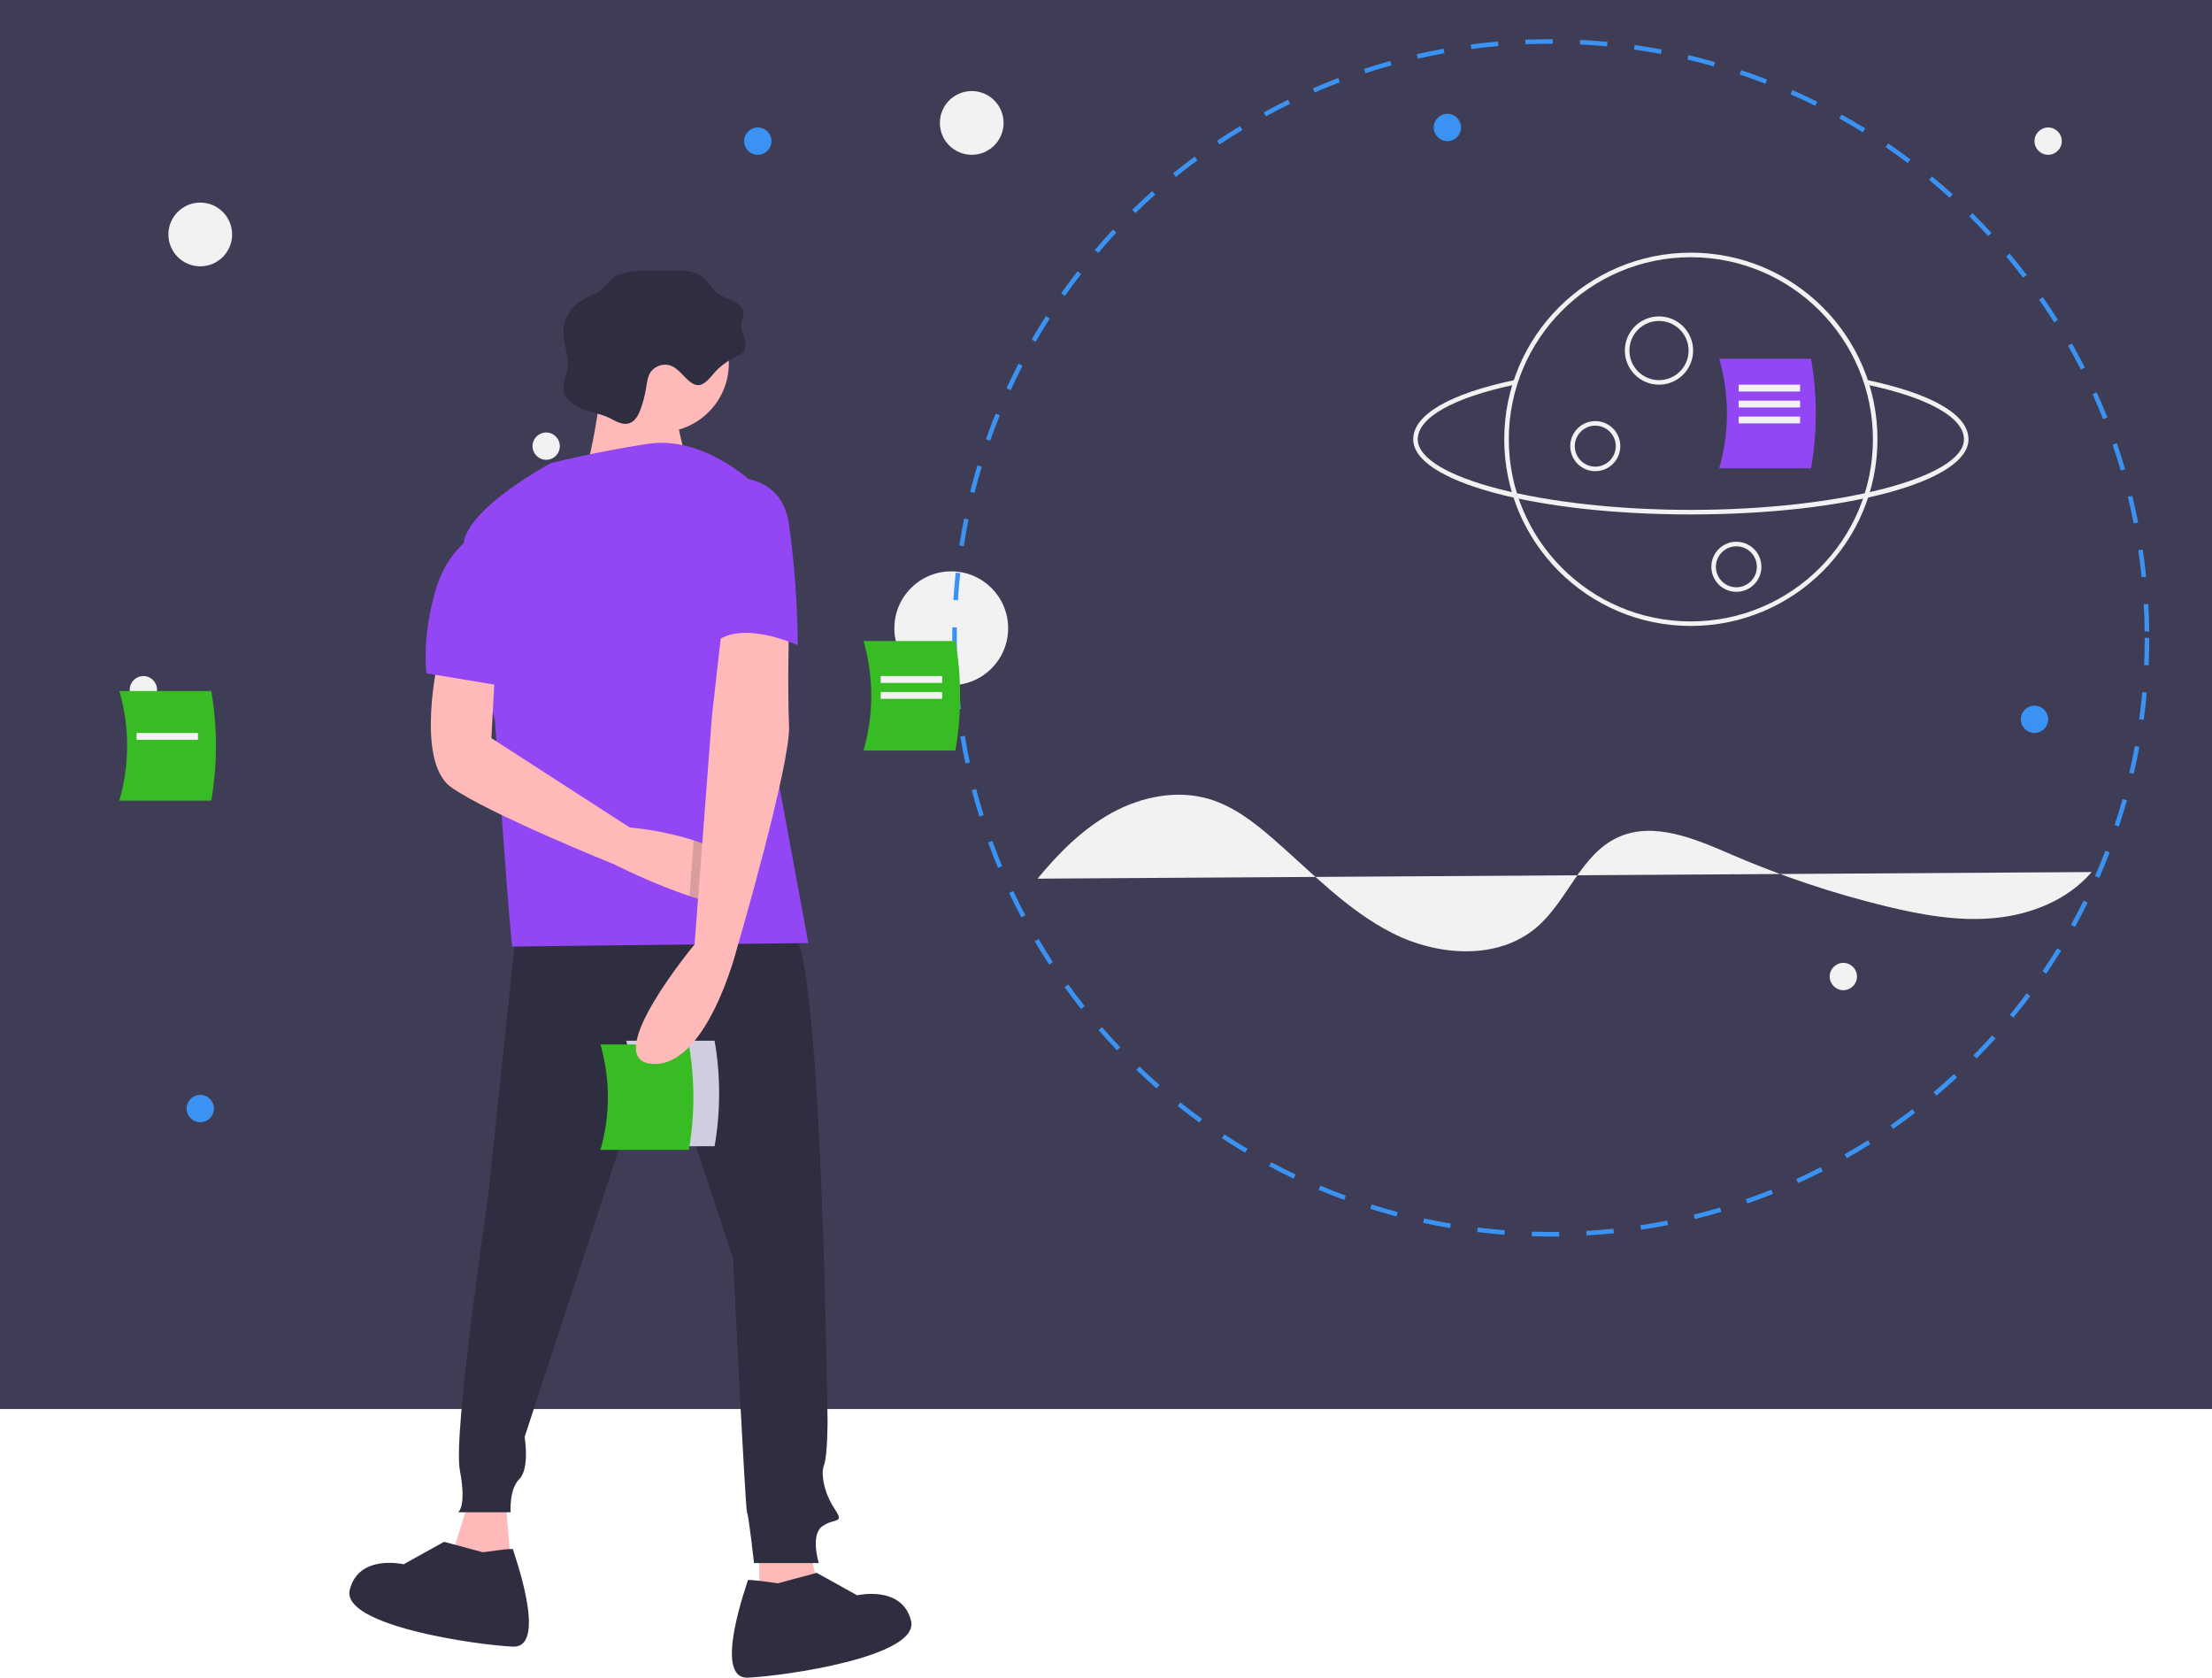
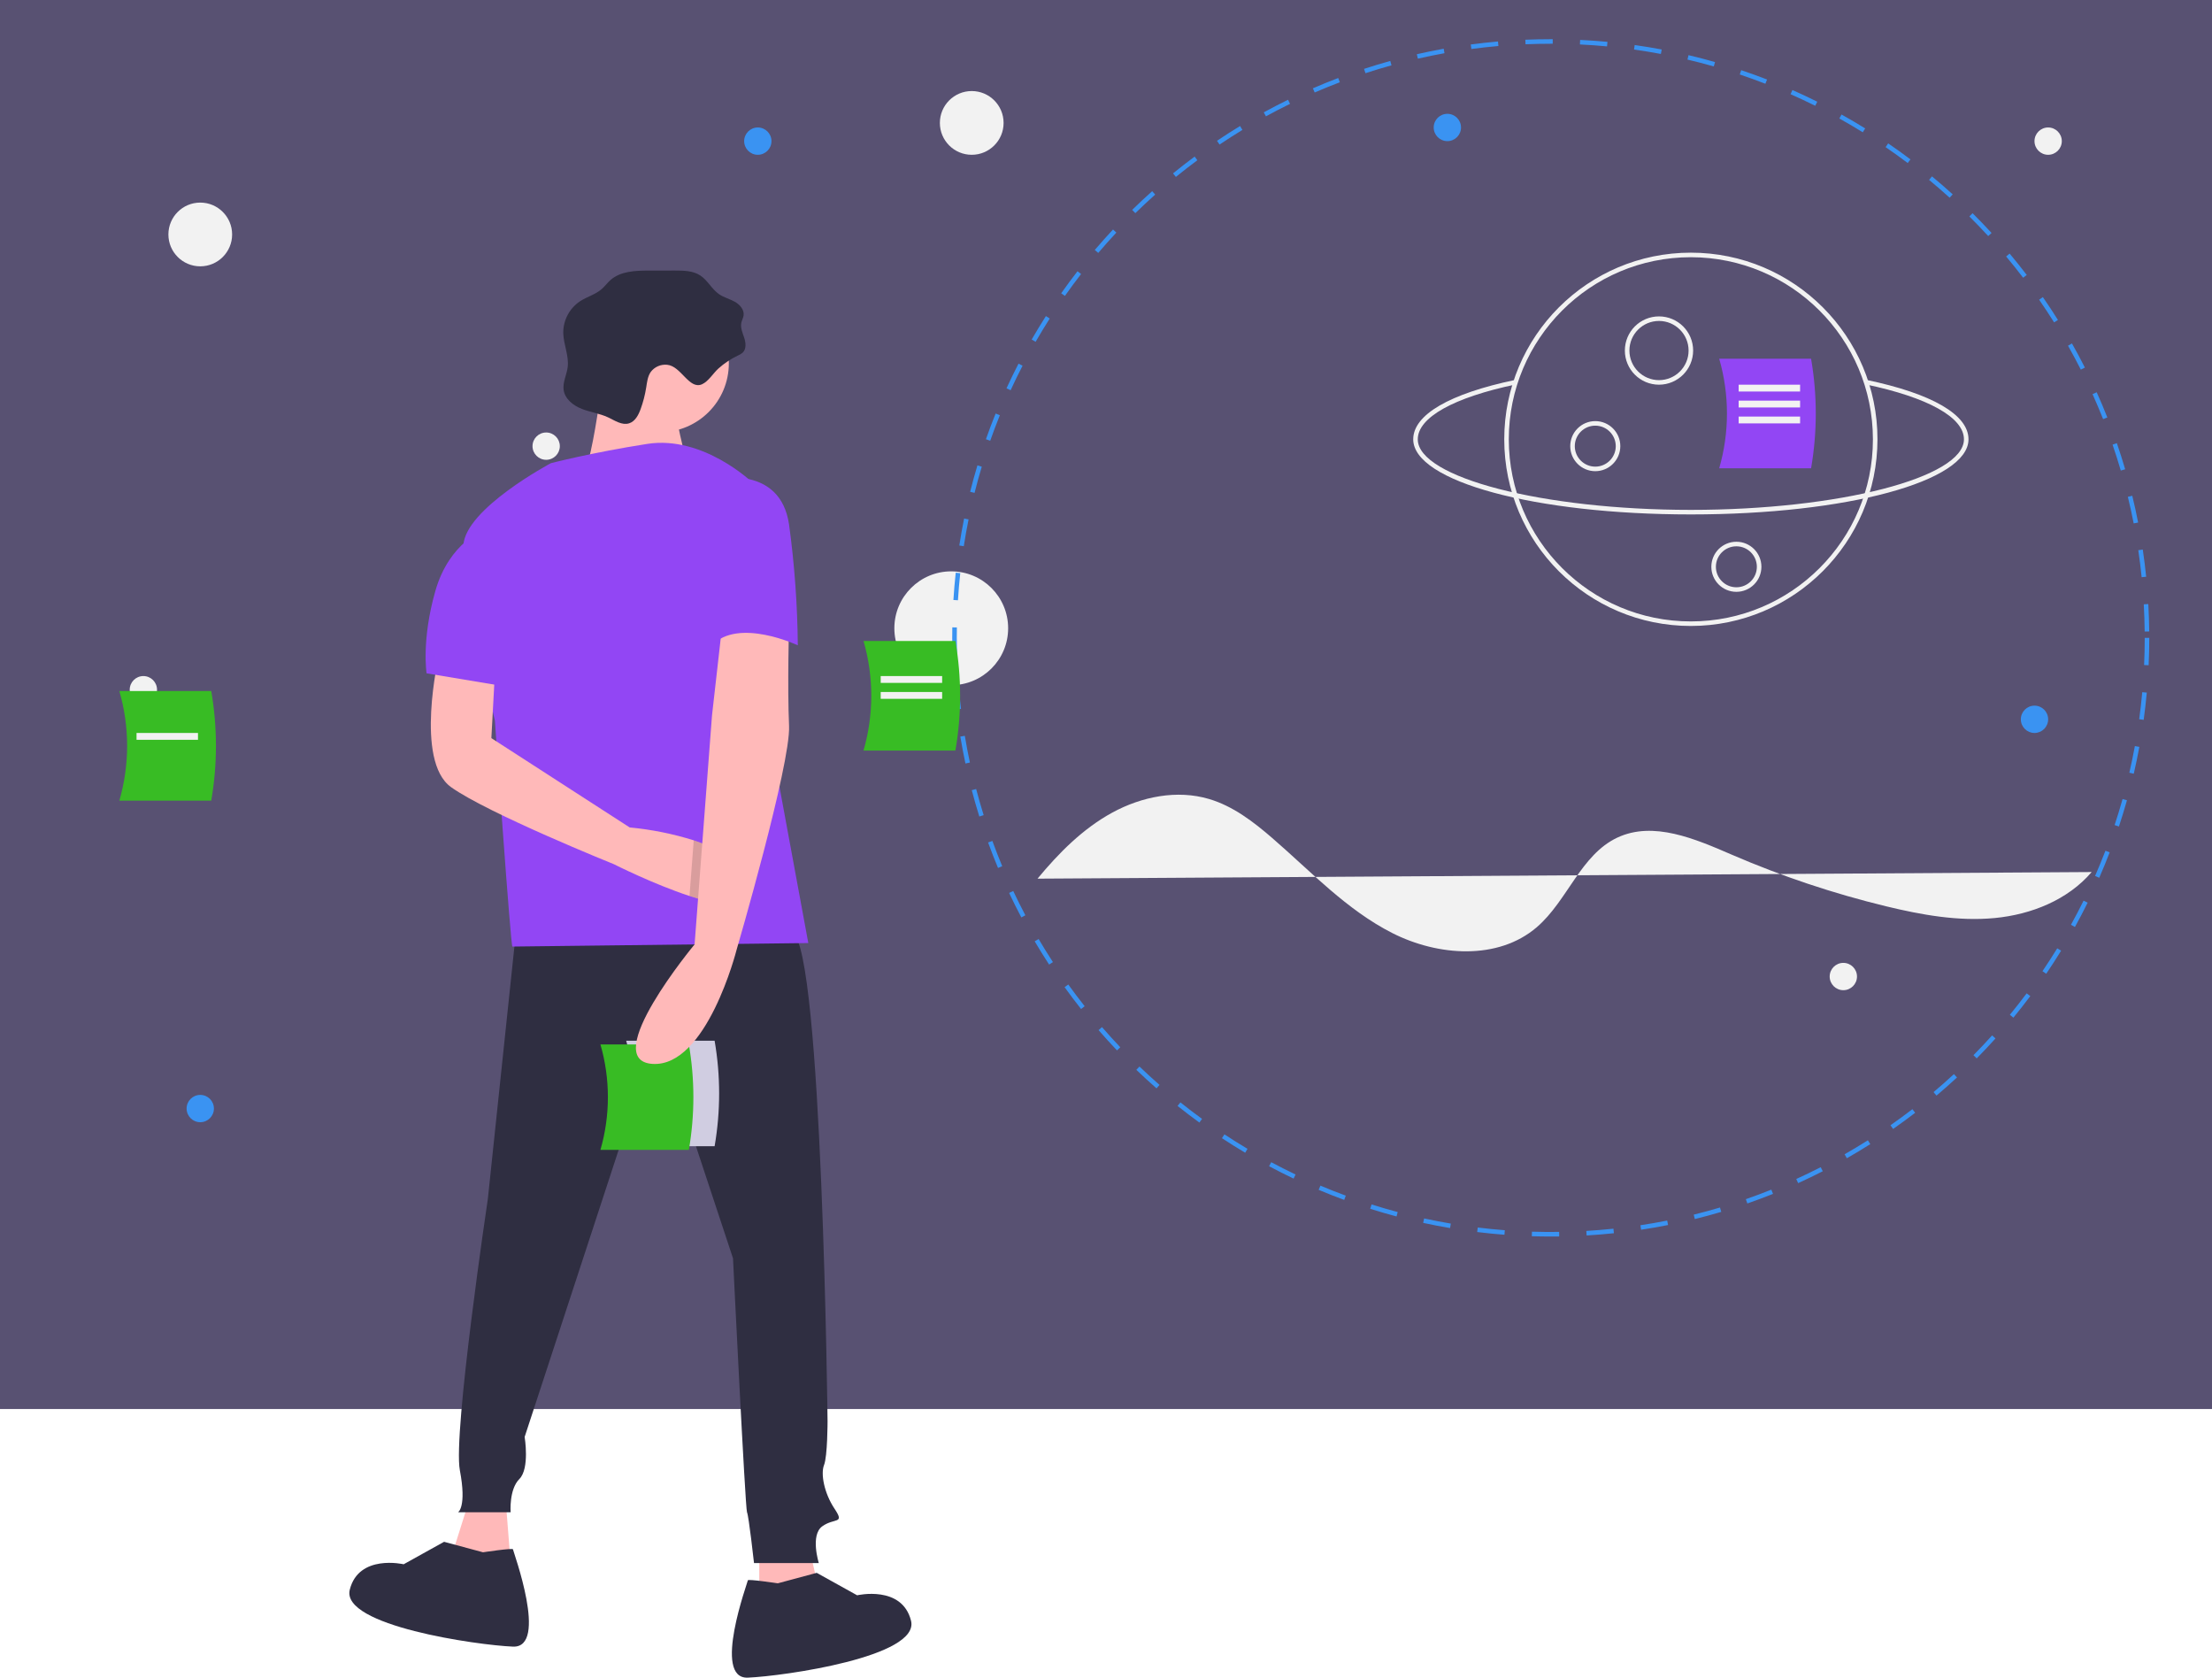
- <svg xmlns="http://www.w3.org/2000/svg" width="972" height="737.01" data-name="Layer 1" version="1.1" viewBox="0 0 972 737.01">
-   <rect width="972" height="619" fill="#3f3d56" />
-   <g fill="#f2f2f2">
-     <circle cx="88" cy="103" r="14" />
-     <circle cx="427" cy="54" r="14" />
-     <circle cx="418" cy="276" r="25" />
+ <svg xmlns="http://www.w3.org/2000/svg" width="972" height="737.01" data-name="Layer 1" version="1.1" viewBox="0 0 972 737.01" id="svg102">
+   <defs id="defs106" />
+   <rect width="972" height="619" fill="#3f3d56" id="rect6" style="fill:#585172;fill-opacity:1" />
+   <g fill="#f2f2f2" id="g14">
+     <circle cx="88" cy="103" r="14" id="circle8" />
+     <circle cx="427" cy="54" r="14" id="circle10" />
+     <circle cx="418" cy="276" r="25" id="circle12" />
  </g>
-   <circle cx="333" cy="62" r="6" fill="#3a93f2" />
-   <circle cx="63" cy="303" r="6" fill="#f2f2f2" />
-   <circle cx="894" cy="316" r="6" fill="#3a93f2" />
-   <circle cx="240" cy="196" r="6" fill="#f2f2f2" />
-   <circle cx="900" cy="62" r="6" fill="#f2f2f2" />
-   <circle cx="88" cy="487" r="6" fill="#3a93f2" />
-   <circle cx="810" cy="429" r="6" fill="#f2f2f2" />
-   <circle cx="636" cy="56" r="6" fill="#3a93f2" />
-   <g fill="#f2f2f2">
-     <path transform="translate(-114 -81.493)" d="m843 250.49a15 15 0 1 1 15-15 15.017 15.017 0 0 1-15 15zm0-28a13 13 0 1 0 13 13 13.015 13.015 0 0 0-13-13z" />
-     <path transform="translate(-114 -81.493)" d="m815 288.49a11 11 0 1 1 11-11 11.012 11.012 0 0 1-11 11zm0-20a9 9 0 1 0 9 9 9.01 9.01 0 0 0-9-9z" />
-     <path transform="translate(-114 -81.493)" d="m877 341.49a11 11 0 1 1 11-11 11.012 11.012 0 0 1-11 11zm0-20a9 9 0 1 0 9 9 9.01 9.01 0 0 0-9-9z" />
-     <path transform="translate(-114 -81.493)" d="m857 356.49a82 82 0 1 1 82-82 82.093 82.093 0 0 1-82 82zm0-162a80 80 0 1 0 80 80 80.09 80.09 0 0 0-80-80z" />
-     <path transform="translate(-114 -81.493)" d="m857 307.49c-68.411 0-122-14.495-122-33 0-10.783 15.905-20.048 44.786-26.09l0.41 1.958c-27.452 5.743-43.196 14.539-43.196 24.132 0 16.804 54.953 31 120 31s120-14.196 120-31c0-9.612-15.798-18.419-43.343-24.163l0.408-1.958c28.977 6.043 44.935 15.319 44.935 26.121 0 18.505-53.589 33-122 33z" />
+   <circle cx="333" cy="62" r="6" fill="#3a93f2" id="circle16" />
+   <circle cx="63" cy="303" r="6" fill="#f2f2f2" id="circle18" />
+   <circle cx="894" cy="316" r="6" fill="#3a93f2" id="circle20" />
+   <circle cx="240" cy="196" r="6" fill="#f2f2f2" id="circle22" />
+   <circle cx="900" cy="62" r="6" fill="#f2f2f2" id="circle24" />
+   <circle cx="88" cy="487" r="6" fill="#3a93f2" id="circle26" />
+   <circle cx="810" cy="429" r="6" fill="#f2f2f2" id="circle28" />
+   <circle cx="636" cy="56" r="6" fill="#3a93f2" id="circle30" />
+   <g fill="#f2f2f2" id="g42">
+     <path transform="translate(-114 -81.493)" d="m843 250.49a15 15 0 1 1 15-15 15.017 15.017 0 0 1-15 15zm0-28a13 13 0 1 0 13 13 13.015 13.015 0 0 0-13-13z" id="path32" />
+     <path transform="translate(-114 -81.493)" d="m815 288.49a11 11 0 1 1 11-11 11.012 11.012 0 0 1-11 11zm0-20a9 9 0 1 0 9 9 9.01 9.01 0 0 0-9-9z" id="path34" />
+     <path transform="translate(-114 -81.493)" d="m877 341.49a11 11 0 1 1 11-11 11.012 11.012 0 0 1-11 11zm0-20a9 9 0 1 0 9 9 9.01 9.01 0 0 0-9-9z" id="path36" />
+     <path transform="translate(-114 -81.493)" d="m857 356.49a82 82 0 1 1 82-82 82.093 82.093 0 0 1-82 82zm0-162a80 80 0 1 0 80 80 80.09 80.09 0 0 0-80-80z" id="path38" />
+     <path transform="translate(-114 -81.493)" d="m857 307.49c-68.411 0-122-14.495-122-33 0-10.783 15.905-20.048 44.786-26.09l0.41 1.958c-27.452 5.743-43.196 14.539-43.196 24.132 0 16.804 54.953 31 120 31s120-14.196 120-31c0-9.612-15.798-18.419-43.343-24.163l0.408-1.958c28.977 6.043 44.935 15.319 44.935 26.121 0 18.505-53.589 33-122 33z" id="path40" />
  </g>
-   <path transform="translate(-114 -81.493)" d="m795.44 624.71c-2.774 0-5.577-0.044-8.328-0.13l0.062-1.998c3.95 0.123 7.981 0.157 11.95 0.103l0.027 2q-1.853 0.025-3.712 0.025zm15.745-0.464-0.117-1.996c3.956-0.233 7.963-0.562 11.909-0.975l0.209 1.988c-3.977 0.417-8.014 0.748-12.001 0.982zm-36.096-0.312c-3.989-0.306-8.021-0.706-11.982-1.192l0.244-1.984c3.932 0.481 7.932 0.88 11.891 1.183zm60.039-2.199-0.3-1.977c3.931-0.597 7.892-1.289 11.77-2.06l0.39 1.961c-3.908 0.776-7.898 1.475-11.859 2.075zm-83.935-0.731c-3.941-0.668-7.919-1.436-11.823-2.283l0.424-1.955c3.874 0.842 7.822 1.603 11.733 2.266zm107.55-3.962-0.48-1.941c3.858-0.954 7.738-2.009 11.532-3.134l0.568 1.918c-3.823 1.134-7.732 2.196-11.62 3.157zm-131.08-1.147c-3.866-1.028-7.756-2.159-11.562-3.363l0.603-1.906c3.778 1.194 7.638 2.316 11.474 3.336zm154.16-5.701-0.656-1.889c3.744-1.302 7.51-2.709 11.194-4.184l0.742 1.857c-3.712 1.485-7.507 2.903-11.28 4.215zm-177.15-1.566c-3.754-1.38-7.532-2.869-11.228-4.426l0.776-1.844c3.667 1.545 7.415 3.022 11.142 4.393zm199.47-7.368-0.828-1.82c3.596-1.634 7.21-3.378 10.742-5.184l0.91 1.781c-3.56 1.819-7.201 3.576-10.824 5.223zm-221.71-1.994c-3.609-1.72-7.231-3.549-10.766-5.438l0.942-1.764c3.508 1.874 7.102 3.689 10.684 5.396zm243.11-8.944-0.99-1.736c3.448-1.968 6.891-4.036 10.229-6.148l1.068 1.69c-3.364 2.129-6.832 4.214-10.308 6.195zm-264.38-2.418c-3.433-2.042-6.87-4.195-10.216-6.399l1.101-1.67c3.32 2.188 6.731 4.324 10.138 6.351zm284.7-10.439-1.145-1.639c3.247-2.269 6.487-4.644 9.631-7.061l1.219 1.586c-3.167 2.435-6.433 4.828-9.705 7.113zm-304.83-2.816c-3.228-2.345-6.453-4.801-9.585-7.302l1.248-1.562c3.108 2.481 6.309 4.919 9.512 7.245zm323.9-11.846-1.289-1.529c3.026-2.554 6.038-5.215 8.953-7.91l1.357 1.469c-2.937 2.716-5.972 5.397-9.021 7.971zm-342.73-3.186c-3.006-2.633-5.993-5.371-8.877-8.14l1.385-1.443c2.862 2.748 5.826 5.466 8.81 8.079zm360.4-13.161-1.424-1.404c2.79-2.827 5.55-5.753 8.201-8.695l1.486 1.338c-2.672 2.966-5.452 5.913-8.264 8.762zm-377.77-3.512c-2.758-2.9-5.482-5.898-8.097-8.91l1.511-1.31c2.594 2.989 5.297 5.964 8.035 8.842zm393.89-14.38-1.545-1.27c2.521-3.067 5.002-6.232 7.378-9.409l1.602 1.197c-2.394 3.201-4.895 6.392-7.435 9.482zm-409.67-3.797c-2.477-3.13-4.916-6.361-7.25-9.604l1.623-1.168c2.316 3.218 4.736 6.425 7.195 9.532zm424.1-15.497-1.654-1.123c2.231-3.284 4.415-6.664 6.492-10.048l1.705 1.047c-2.095 3.409-4.296 6.815-6.543 10.124zm-438.15-4.029c-2.179-3.341-4.312-6.778-6.34-10.22l1.723-1.016c2.013 3.415 4.129 6.827 6.292 10.142zm450.77-16.511-1.75-0.967c1.92-3.475 3.785-7.043 5.546-10.606l1.793 0.887c-1.774 3.59-3.654 7.186-5.589 10.687zm-462.97-4.205c-1.865-3.525-3.674-7.143-5.375-10.75l1.809-0.854c1.689 3.58 3.483 7.17 5.335 10.668zm473.65-17.416-1.832-0.803c1.594-3.64 3.124-7.367 4.549-11.078l1.867 0.717c-1.436 3.74-2.979 7.496-4.584 11.164zm-483.9-4.315c-1.533-3.68-3.002-7.444-4.364-11.19l1.88-0.684c1.352 3.718 2.809 7.453 4.33 11.104zm492.55-18.216-1.898-0.629c1.248-3.761 2.426-7.604 3.5-11.426l1.926 0.541c-1.083 3.851-2.271 7.725-3.527 11.514zm-500.77-4.383c-1.19-3.812-2.308-7.705-3.323-11.574l1.935-0.508c1.007 3.84 2.117 7.704 3.298 11.486zm507.29-18.795-1.948-0.453c0.896-3.854 1.714-7.791 2.434-11.698l1.967 0.361c-0.725 3.938-1.55 7.904-2.452 11.79zm-513.39-4.494c-0.834-3.906-1.589-7.886-2.243-11.83l1.973-0.328c0.65 3.915 1.399 7.864 2.227 11.74zm517.75-19.184-1.982-0.271c0.538-3.917 0.992-7.911 1.351-11.872l1.992 0.18c-0.361 3.992-0.819 8.017-1.36 11.964zm-521.69-4.566c-0.472-3.959-0.859-7.991-1.151-11.984l1.995-0.146c0.29 3.964 0.674 7.965 1.143 11.895zm523.87-19.409-1.998-0.09c0.178-3.963 0.269-7.982 0.269-11.946h2c-7e-5 3.994-0.091 8.044-0.271 12.036zm-525.63-4.602c-0.068-2.452-0.103-4.954-0.104-7.435q0-2.309 0.04-4.608l2 0.035q-0.04 2.282-0.04 4.573c4.9e-4 2.462 0.035 4.945 0.103 7.38zm523.88-10.225c-0.041-3.965-0.174-7.984-0.394-11.946l1.996-0.111c0.222 3.992 0.355 8.041 0.397 12.036zm-521.47-13.723-1.996-0.125c0.25-3.996 0.594-8.032 1.023-11.997l1.988 0.215c-0.426 3.935-0.768 7.94-1.016 11.906zm520.14-10.135c-0.399-3.943-0.896-7.932-1.477-11.858l1.978-0.292c0.584 3.956 1.085 7.975 1.488 11.948zm-517.57-13.618-1.977-0.306c0.613-3.957 1.325-7.944 2.116-11.854l1.96 0.396c-0.785 3.88-1.492 7.837-2.1 11.763zm514.07-10.016c-0.763-3.901-1.623-7.829-2.559-11.672l1.943-0.473c0.942 3.873 1.81 7.831 2.578 11.761zm-509.34-13.401-1.94-0.486c0.971-3.873 2.047-7.779 3.197-11.609l1.915 0.575c-1.141 3.801-2.208 7.677-3.172 11.521zm503.68-9.813c-1.115-3.808-2.334-7.639-3.622-11.387l1.891-0.65c1.299 3.777 2.527 7.638 3.651 11.475zm-496.8-13.1-1.887-0.663c1.329-3.781 2.764-7.58 4.265-11.291l1.855 0.75c-1.49 3.683-2.914 7.453-4.233 11.204zm489.03-9.495c-1.459-3.681-3.022-7.375-4.644-10.979l1.824-0.821c1.636 3.633 3.21 7.355 4.68 11.063zm-480.06-12.703-1.817-0.835c1.67-3.638 3.448-7.286 5.284-10.842l1.777 0.917c-1.822 3.53-3.586 7.15-5.244 10.76zm470.27-9.036c-1.79-3.531-3.687-7.069-5.637-10.515l1.74-0.985c1.966 3.473 3.876 7.038 5.68 10.596zm-459.29-12.229-1.733-0.998c1.995-3.464 4.099-6.932 6.254-10.306l1.685 1.076c-2.138 3.349-4.227 6.79-6.206 10.228zm447.54-8.535c-2.113-3.364-4.326-6.716-6.577-9.962l1.643-1.14c2.269 3.271 4.499 6.648 6.628 10.038zm-434.67-11.624-1.635-1.152c2.306-3.27 4.716-6.529 7.167-9.688l1.58 1.226c-2.431 3.135-4.824 6.369-7.112 9.614zm421.06-7.992c-2.41-3.157-4.92-6.295-7.462-9.327l1.533-1.285c2.561 3.056 5.09 6.217 7.519 9.398zm-406.41-10.899-1.522-1.297c2.587-3.039 5.284-6.064 8.015-8.991l1.462 1.364c-2.71 2.905-5.386 5.907-7.955 8.923zm391.07-7.408c-2.687-2.924-5.474-5.823-8.282-8.614l1.41-1.419c2.83 2.813 5.638 5.733 8.345 8.679zm-374.77-10.064-1.398-1.43c2.86-2.798 5.819-5.564 8.795-8.221l1.332 1.492c-2.954 2.637-5.891 5.382-8.729 8.159zm357.82-6.78c-2.944-2.67-5.984-5.304-9.035-7.828l1.275-1.541c3.073 2.543 6.137 5.197 9.104 7.888zm-340-9.132-1.263-1.551c3.093-2.519 6.29-5.003 9.502-7.384l1.191 1.606c-3.188 2.363-6.361 4.829-9.431 7.329zm321.58-6.107c-3.177-2.392-6.445-4.739-9.715-6.976l1.129-1.65c3.295 2.253 6.588 4.618 9.789 7.029zm-302.4-8.11-1.116-1.659c3.311-2.228 6.719-4.409 10.13-6.484l1.039 1.709c-3.385 2.06-6.768 4.225-10.053 6.435zm282.66-5.391c-3.38-2.092-6.851-4.131-10.315-6.061l0.973-1.747c3.492 1.945 6.989 4 10.396 6.107zm-262.27-7.01-0.96-1.755c3.502-1.917 7.094-3.776 10.674-5.527l0.879 1.797c-3.553 1.738-7.117 3.583-10.593 5.485zm241.37-4.634c-3.559-1.773-7.204-3.486-10.835-5.091l0.809-1.829c3.659 1.617 7.333 3.343 10.919 5.13zm-219.95-5.844-0.795-1.835c3.66-1.586 7.404-3.108 11.128-4.522l0.71 1.87c-3.695 1.403-7.411 2.913-11.043 4.487zm198.05-3.834c-3.703-1.436-7.493-2.806-11.266-4.072l0.637-1.897c3.801 1.276 7.62 2.656 11.352 4.104zm-175.74-4.637-0.623-1.9c3.801-1.246 7.679-2.419 11.525-3.486l0.535 1.927c-3.817 1.059-7.665 2.223-11.437 3.46zm153.06-2.974c-3.814-1.087-7.705-2.1-11.563-3.01l0.459-1.946c3.889 0.916 7.809 1.937 11.653 3.032zm-130.04-3.416-0.445-1.95c3.897-0.89 7.866-1.701 11.797-2.41l0.355 1.968c-3.902 0.704-7.84 1.509-11.707 2.392zm106.79-2.067c-3.894-0.731-7.861-1.381-11.791-1.933l0.277-1.98c3.96 0.556 7.958 1.211 11.883 1.948zm-83.275-2.176-0.265-1.982c3.959-0.528 7.985-0.973 11.967-1.319l0.174 1.992c-3.951 0.345-7.946 0.785-11.876 1.31zm59.616-1.147c-3.939-0.371-7.949-0.657-11.919-0.849l0.098-1.998c3.999 0.194 8.039 0.482 12.009 0.856zm-35.814-0.929-0.084-1.998c3.676-0.153 7.422-0.231 11.136-0.232l0.905 0.001-0.006 2-0.899-0.001c-3.686 9.7e-4 -7.404 0.079-11.052 0.23z" fill="#3a93f2" />
-   <path transform="translate(-114 -81.493)" d="m569.91 467.5c9.366-11.33 19.941-21.981 32.848-29.018s28.455-10.159 42.547-5.975c10.52 3.124 19.486 9.996 27.784 17.176 17.002 14.712 32.679 31.555 52.733 41.721s46.478 12.063 63.511-2.612c13.481-11.615 19.228-31.732 35.327-39.313 15.869-7.473 34.27 0.552 50.373 7.506a421.23 421.23 0 0 0 67.648 22.63c15.66 3.799 31.791 6.711 47.832 5.183s32.142-7.95 42.604-20.205" fill="#f2f2f2" />
-   <path transform="translate(-114 -81.493)" d="m493.45 411.22h40.377a141.22 141.22 0 0 0 0-48.141h-40.377a86.622 86.622 0 0 1 0 48.141z" fill="#38bc24" />
-   <path transform="translate(-114 -81.493)" d="m166.45 433.22h40.377a141.22 141.22 0 0 0 0-48.141h-40.377a86.622 86.622 0 0 1 0 48.141z" fill="#38bc24" />
-   <path transform="translate(-114 -81.493)" d="m869.45 287.22h40.377a141.22 141.22 0 0 0 0-48.141h-40.377a86.622 86.622 0 0 1 0 48.141z" fill="#9246f4" />
-   <polygon points="206.69 657.43 198.22 684.36 224.38 686.67 222.08 657.43" fill="#ffb9b9" />
-   <polygon points="333.64 678.2 333.64 715.14 363.65 715.14 355.19 678.2" fill="#ffb9b9" />
-   <g fill="#2f2e41">
-     <path transform="translate(-114 -81.493)" d="m340.69 491.17-12.311 116.95s-15.389 103.1-12.311 119.26-0.769 18.466-0.769 18.466h23.083s-0.769-10.003 3.847-14.619 2.308-18.466 2.308-18.466l58.476-178.51 33.085 100.03s5.386 110.03 6.155 111.57 3.078 22.313 3.078 22.313h28.469s-3.847-12.311 1.539-16.158 10.003-0.769 5.386-7.694-6.155-15.389-4.617-19.236 1.539-19.236 1.539-19.236-2.308-207.75-15.389-214.67-121.57 6e-5 -121.57 6e-5z" />
-     <path transform="translate(-114 -81.493)" d="m455.78 777.06s-13.157-1.974-13.157-1.316-15.788 43.417 0 42.759 75.65-9.21 71.703-24.997-23.682-11.183-23.682-11.183l-17.761-9.867z" />
-     <path transform="translate(-114 -81.493)" d="m326.24 763.43s13.157-1.974 13.157-1.316 15.788 43.417 0 42.759-75.65-9.21-71.703-24.997 23.682-11.183 23.682-11.183l17.761-9.867z" />
+   <path transform="translate(-114 -81.493)" d="m795.44 624.71c-2.774 0-5.577-0.044-8.328-0.13l0.062-1.998c3.95 0.123 7.981 0.157 11.95 0.103l0.027 2q-1.853 0.025-3.712 0.025zm15.745-0.464-0.117-1.996c3.956-0.233 7.963-0.562 11.909-0.975l0.209 1.988c-3.977 0.417-8.014 0.748-12.001 0.982zm-36.096-0.312c-3.989-0.306-8.021-0.706-11.982-1.192l0.244-1.984c3.932 0.481 7.932 0.88 11.891 1.183zm60.039-2.199-0.3-1.977c3.931-0.597 7.892-1.289 11.77-2.06l0.39 1.961c-3.908 0.776-7.898 1.475-11.859 2.075zm-83.935-0.731c-3.941-0.668-7.919-1.436-11.823-2.283l0.424-1.955c3.874 0.842 7.822 1.603 11.733 2.266zm107.55-3.962-0.48-1.941c3.858-0.954 7.738-2.009 11.532-3.134l0.568 1.918c-3.823 1.134-7.732 2.196-11.62 3.157zm-131.08-1.147c-3.866-1.028-7.756-2.159-11.562-3.363l0.603-1.906c3.778 1.194 7.638 2.316 11.474 3.336zm154.16-5.701-0.656-1.889c3.744-1.302 7.51-2.709 11.194-4.184l0.742 1.857c-3.712 1.485-7.507 2.903-11.28 4.215zm-177.15-1.566c-3.754-1.38-7.532-2.869-11.228-4.426l0.776-1.844c3.667 1.545 7.415 3.022 11.142 4.393zm199.47-7.368-0.828-1.82c3.596-1.634 7.21-3.378 10.742-5.184l0.91 1.781c-3.56 1.819-7.201 3.576-10.824 5.223zm-221.71-1.994c-3.609-1.72-7.231-3.549-10.766-5.438l0.942-1.764c3.508 1.874 7.102 3.689 10.684 5.396zm243.11-8.944-0.99-1.736c3.448-1.968 6.891-4.036 10.229-6.148l1.068 1.69c-3.364 2.129-6.832 4.214-10.308 6.195zm-264.38-2.418c-3.433-2.042-6.87-4.195-10.216-6.399l1.101-1.67c3.32 2.188 6.731 4.324 10.138 6.351zm284.7-10.439-1.145-1.639c3.247-2.269 6.487-4.644 9.631-7.061l1.219 1.586c-3.167 2.435-6.433 4.828-9.705 7.113zm-304.83-2.816c-3.228-2.345-6.453-4.801-9.585-7.302l1.248-1.562c3.108 2.481 6.309 4.919 9.512 7.245zm323.9-11.846-1.289-1.529c3.026-2.554 6.038-5.215 8.953-7.91l1.357 1.469c-2.937 2.716-5.972 5.397-9.021 7.971zm-342.73-3.186c-3.006-2.633-5.993-5.371-8.877-8.14l1.385-1.443c2.862 2.748 5.826 5.466 8.81 8.079zm360.4-13.161-1.424-1.404c2.79-2.827 5.55-5.753 8.201-8.695l1.486 1.338c-2.672 2.966-5.452 5.913-8.264 8.762zm-377.77-3.512c-2.758-2.9-5.482-5.898-8.097-8.91l1.511-1.31c2.594 2.989 5.297 5.964 8.035 8.842zm393.89-14.38-1.545-1.27c2.521-3.067 5.002-6.232 7.378-9.409l1.602 1.197c-2.394 3.201-4.895 6.392-7.435 9.482zm-409.67-3.797c-2.477-3.13-4.916-6.361-7.25-9.604l1.623-1.168c2.316 3.218 4.736 6.425 7.195 9.532zm424.1-15.497-1.654-1.123c2.231-3.284 4.415-6.664 6.492-10.048l1.705 1.047c-2.095 3.409-4.296 6.815-6.543 10.124zm-438.15-4.029c-2.179-3.341-4.312-6.778-6.34-10.22l1.723-1.016c2.013 3.415 4.129 6.827 6.292 10.142zm450.77-16.511-1.75-0.967c1.92-3.475 3.785-7.043 5.546-10.606l1.793 0.887c-1.774 3.59-3.654 7.186-5.589 10.687zm-462.97-4.205c-1.865-3.525-3.674-7.143-5.375-10.75l1.809-0.854c1.689 3.58 3.483 7.17 5.335 10.668zm473.65-17.416-1.832-0.803c1.594-3.64 3.124-7.367 4.549-11.078l1.867 0.717c-1.436 3.74-2.979 7.496-4.584 11.164zm-483.9-4.315c-1.533-3.68-3.002-7.444-4.364-11.19l1.88-0.684c1.352 3.718 2.809 7.453 4.33 11.104zm492.55-18.216-1.898-0.629c1.248-3.761 2.426-7.604 3.5-11.426l1.926 0.541c-1.083 3.851-2.271 7.725-3.527 11.514zm-500.77-4.383c-1.19-3.812-2.308-7.705-3.323-11.574l1.935-0.508c1.007 3.84 2.117 7.704 3.298 11.486zm507.29-18.795-1.948-0.453c0.896-3.854 1.714-7.791 2.434-11.698l1.967 0.361c-0.725 3.938-1.55 7.904-2.452 11.79zm-513.39-4.494c-0.834-3.906-1.589-7.886-2.243-11.83l1.973-0.328c0.65 3.915 1.399 7.864 2.227 11.74zm517.75-19.184-1.982-0.271c0.538-3.917 0.992-7.911 1.351-11.872l1.992 0.18c-0.361 3.992-0.819 8.017-1.36 11.964zm-521.69-4.566c-0.472-3.959-0.859-7.991-1.151-11.984l1.995-0.146c0.29 3.964 0.674 7.965 1.143 11.895zm523.87-19.409-1.998-0.09c0.178-3.963 0.269-7.982 0.269-11.946h2c-7e-5 3.994-0.091 8.044-0.271 12.036zm-525.63-4.602c-0.068-2.452-0.103-4.954-0.104-7.435q0-2.309 0.04-4.608l2 0.035q-0.04 2.282-0.04 4.573c4.9e-4 2.462 0.035 4.945 0.103 7.38zm523.88-10.225c-0.041-3.965-0.174-7.984-0.394-11.946l1.996-0.111c0.222 3.992 0.355 8.041 0.397 12.036zm-521.47-13.723-1.996-0.125c0.25-3.996 0.594-8.032 1.023-11.997l1.988 0.215c-0.426 3.935-0.768 7.94-1.016 11.906zm520.14-10.135c-0.399-3.943-0.896-7.932-1.477-11.858l1.978-0.292c0.584 3.956 1.085 7.975 1.488 11.948zm-517.57-13.618-1.977-0.306c0.613-3.957 1.325-7.944 2.116-11.854l1.96 0.396c-0.785 3.88-1.492 7.837-2.1 11.763zm514.07-10.016c-0.763-3.901-1.623-7.829-2.559-11.672l1.943-0.473c0.942 3.873 1.81 7.831 2.578 11.761zm-509.34-13.401-1.94-0.486c0.971-3.873 2.047-7.779 3.197-11.609l1.915 0.575c-1.141 3.801-2.208 7.677-3.172 11.521zm503.68-9.813c-1.115-3.808-2.334-7.639-3.622-11.387l1.891-0.65c1.299 3.777 2.527 7.638 3.651 11.475zm-496.8-13.1-1.887-0.663c1.329-3.781 2.764-7.58 4.265-11.291l1.855 0.75c-1.49 3.683-2.914 7.453-4.233 11.204zm489.03-9.495c-1.459-3.681-3.022-7.375-4.644-10.979l1.824-0.821c1.636 3.633 3.21 7.355 4.68 11.063zm-480.06-12.703-1.817-0.835c1.67-3.638 3.448-7.286 5.284-10.842l1.777 0.917c-1.822 3.53-3.586 7.15-5.244 10.76zm470.27-9.036c-1.79-3.531-3.687-7.069-5.637-10.515l1.74-0.985c1.966 3.473 3.876 7.038 5.68 10.596zm-459.29-12.229-1.733-0.998c1.995-3.464 4.099-6.932 6.254-10.306l1.685 1.076c-2.138 3.349-4.227 6.79-6.206 10.228zm447.54-8.535c-2.113-3.364-4.326-6.716-6.577-9.962l1.643-1.14c2.269 3.271 4.499 6.648 6.628 10.038zm-434.67-11.624-1.635-1.152c2.306-3.27 4.716-6.529 7.167-9.688l1.58 1.226c-2.431 3.135-4.824 6.369-7.112 9.614zm421.06-7.992c-2.41-3.157-4.92-6.295-7.462-9.327l1.533-1.285c2.561 3.056 5.09 6.217 7.519 9.398zm-406.41-10.899-1.522-1.297c2.587-3.039 5.284-6.064 8.015-8.991l1.462 1.364c-2.71 2.905-5.386 5.907-7.955 8.923zm391.07-7.408c-2.687-2.924-5.474-5.823-8.282-8.614l1.41-1.419c2.83 2.813 5.638 5.733 8.345 8.679zm-374.77-10.064-1.398-1.43c2.86-2.798 5.819-5.564 8.795-8.221l1.332 1.492c-2.954 2.637-5.891 5.382-8.729 8.159zm357.82-6.78c-2.944-2.67-5.984-5.304-9.035-7.828l1.275-1.541c3.073 2.543 6.137 5.197 9.104 7.888zm-340-9.132-1.263-1.551c3.093-2.519 6.29-5.003 9.502-7.384l1.191 1.606c-3.188 2.363-6.361 4.829-9.431 7.329zm321.58-6.107c-3.177-2.392-6.445-4.739-9.715-6.976l1.129-1.65c3.295 2.253 6.588 4.618 9.789 7.029zm-302.4-8.11-1.116-1.659c3.311-2.228 6.719-4.409 10.13-6.484l1.039 1.709c-3.385 2.06-6.768 4.225-10.053 6.435zm282.66-5.391c-3.38-2.092-6.851-4.131-10.315-6.061l0.973-1.747c3.492 1.945 6.989 4 10.396 6.107zm-262.27-7.01-0.96-1.755c3.502-1.917 7.094-3.776 10.674-5.527l0.879 1.797c-3.553 1.738-7.117 3.583-10.593 5.485zm241.37-4.634c-3.559-1.773-7.204-3.486-10.835-5.091l0.809-1.829c3.659 1.617 7.333 3.343 10.919 5.13zm-219.95-5.844-0.795-1.835c3.66-1.586 7.404-3.108 11.128-4.522l0.71 1.87c-3.695 1.403-7.411 2.913-11.043 4.487zm198.05-3.834c-3.703-1.436-7.493-2.806-11.266-4.072l0.637-1.897c3.801 1.276 7.62 2.656 11.352 4.104zm-175.74-4.637-0.623-1.9c3.801-1.246 7.679-2.419 11.525-3.486l0.535 1.927c-3.817 1.059-7.665 2.223-11.437 3.46zm153.06-2.974c-3.814-1.087-7.705-2.1-11.563-3.01l0.459-1.946c3.889 0.916 7.809 1.937 11.653 3.032zm-130.04-3.416-0.445-1.95c3.897-0.89 7.866-1.701 11.797-2.41l0.355 1.968c-3.902 0.704-7.84 1.509-11.707 2.392zm106.79-2.067c-3.894-0.731-7.861-1.381-11.791-1.933l0.277-1.98c3.96 0.556 7.958 1.211 11.883 1.948zm-83.275-2.176-0.265-1.982c3.959-0.528 7.985-0.973 11.967-1.319l0.174 1.992c-3.951 0.345-7.946 0.785-11.876 1.31zm59.616-1.147c-3.939-0.371-7.949-0.657-11.919-0.849l0.098-1.998c3.999 0.194 8.039 0.482 12.009 0.856zm-35.814-0.929-0.084-1.998c3.676-0.153 7.422-0.231 11.136-0.232l0.905 0.001-0.006 2-0.899-0.001c-3.686 9.7e-4 -7.404 0.079-11.052 0.23z" fill="#3a93f2" id="path44" />
+   <path transform="translate(-114 -81.493)" d="m569.91 467.5c9.366-11.33 19.941-21.981 32.848-29.018s28.455-10.159 42.547-5.975c10.52 3.124 19.486 9.996 27.784 17.176 17.002 14.712 32.679 31.555 52.733 41.721s46.478 12.063 63.511-2.612c13.481-11.615 19.228-31.732 35.327-39.313 15.869-7.473 34.27 0.552 50.373 7.506a421.23 421.23 0 0 0 67.648 22.63c15.66 3.799 31.791 6.711 47.832 5.183s32.142-7.95 42.604-20.205" fill="#f2f2f2" id="path46" />
+   <path transform="translate(-114 -81.493)" d="m493.45 411.22h40.377a141.22 141.22 0 0 0 0-48.141h-40.377a86.622 86.622 0 0 1 0 48.141z" fill="#38bc24" id="path48" />
+   <path transform="translate(-114 -81.493)" d="m166.45 433.22h40.377a141.22 141.22 0 0 0 0-48.141h-40.377a86.622 86.622 0 0 1 0 48.141z" fill="#38bc24" id="path50" />
+   <path transform="translate(-114 -81.493)" d="m869.45 287.22h40.377a141.22 141.22 0 0 0 0-48.141h-40.377a86.622 86.622 0 0 1 0 48.141z" fill="#9246f4" id="path52" />
+   <polygon points="206.69 657.43 198.22 684.36 224.38 686.67 222.08 657.43" fill="#ffb9b9" id="polygon54" />
+   <polygon points="333.64 678.2 333.64 715.14 363.65 715.14 355.19 678.2" fill="#ffb9b9" id="polygon56" />
+   <g fill="#2f2e41" id="g64">
+     <path transform="translate(-114 -81.493)" d="m340.69 491.17-12.311 116.95s-15.389 103.1-12.311 119.26-0.769 18.466-0.769 18.466h23.083s-0.769-10.003 3.847-14.619 2.308-18.466 2.308-18.466l58.476-178.51 33.085 100.03s5.386 110.03 6.155 111.57 3.078 22.313 3.078 22.313h28.469s-3.847-12.311 1.539-16.158 10.003-0.769 5.386-7.694-6.155-15.389-4.617-19.236 1.539-19.236 1.539-19.236-2.308-207.75-15.389-214.67-121.57 6e-5 -121.57 6e-5z" id="path58" />
+     <path transform="translate(-114 -81.493)" d="m455.78 777.06s-13.157-1.974-13.157-1.316-15.788 43.417 0 42.759 75.65-9.21 71.703-24.997-23.682-11.183-23.682-11.183l-17.761-9.867z" id="path60" style="fill:#2f2e41;fill-opacity:1" />
+     <path transform="translate(-114 -81.493)" d="m326.24 763.43s13.157-1.974 13.157-1.316 15.788 43.417 0 42.759-75.65-9.21-71.703-24.997 23.682-11.183 23.682-11.183l17.761-9.867z" id="path62" style="fill:#2f2e41;fill-opacity:1" />
  </g>
-   <path transform="translate(-114 -81.493)" d="m389.16 585.03h38.856a135.9 135.9 0 0 0 0-46.328h-38.856a83.36 83.36 0 0 1 0 46.328z" fill="#d0cde1" />
-   <path transform="translate(-114 -81.493)" d="m377.84 586.65h38.856a135.9 135.9 0 0 0 0-46.328h-38.856a83.36 83.36 0 0 1 0 46.328z" fill="#38bc24" />
-   <circle cx="289.99" cy="159.6" r="30.279" fill="#ffb9b9" />
-   <path transform="translate(-114 -81.493)" d="m379.93 237.26s-5.386 53.86-12.311 57.707 53.09 7.694 53.09 7.694-14.619-49.243-10.003-53.86-30.777-11.541-30.777-11.541z" fill="#ffb9b9" />
-   <path transform="translate(-114 -81.493)" d="m444.57 293.43s-21.544-20.775-46.166-16.927-42.318 8.464-42.318 8.464-37.702 20.005-38.471 36.163 13.85 76.943 13.85 76.943 6.925 99.256 7.694 99.256 130.03-1.539 130.03-1.539l-23.852-129.26z" fill="#9246f4" />
-   <path transform="translate(-114 -81.493)" d="m439.53 478.57c-4.986 1.347-13.58-0.516-22.552-3.455-16.004-5.255-33.201-13.957-33.201-13.957s-55.399-22.313-71.557-33.855-5.386-57.707-5.386-57.707l24.622 7.694-1.539 28.469 60.785 39.241a137.13 137.13 0 0 1 28.138 5.655c10.233 3.362 20.174 8.602 23.768 16.65a15.574 15.574 0 0 1 1.185 3.855c0.731 4.247-0.993 6.517-4.263 7.41z" fill="#ffb9b9" />
-   <path transform="translate(-114 -81.493)" d="m442.61 467.31c-1.069 3.986-2.108 7.779-3.078 11.264-4.986 1.347-13.58-0.516-22.552-3.455l1.862-24.46c10.233 3.362 20.174 8.602 23.768 16.65z" opacity=".15" />
-   <path transform="translate(-114 -81.493)" d="m431.49 354.98-4.617 40.78-7.656 100.62s-42.357 50.957-18.505 52.496 36.932-50.013 36.932-50.013 23.852-81.559 23.083-98.487 0-45.396 0-45.396z" fill="#ffb9b9" />
-   <path transform="translate(-114 -81.493)" d="m438.19 237.71a7.899 7.899 0 0 0 2.177-1.312c1.653-1.604 1.374-4.323 0.656-6.511s-1.767-4.452-1.253-6.697c0.24-1.046 0.81-2.003 0.973-3.064 0.387-2.523-1.625-4.822-3.853-6.068s-4.79-1.859-6.895-3.302c-3.229-2.213-5.012-6.115-8.29-8.255-3.206-2.092-7.279-2.157-11.107-2.153l-11.428 0.013c-5.972 0.007-12.535 0.228-16.98 4.217-1.352 1.213-2.423 2.716-3.792 3.909-2.757 2.404-6.479 3.364-9.541 5.366a16.547 16.547 0 0 0-7.347 13.935c0.108 5.071 2.58 9.997 1.938 15.028-0.431 3.375-2.253 6.618-1.774 9.986 0.568 3.995 4.232 6.857 7.99 8.326s7.855 1.997 11.512 3.703c2.985 1.393 6.103 3.613 9.249 2.639 2.662-0.825 4.122-3.635 5.076-6.254a51.037 51.037 0 0 0 2.446-9.442c0.383-2.407 0.637-4.959 2.051-6.945a7.996 7.996 0 0 1 7.15-3.084c6.171 0.542 9.644 11.052 15.319 8.566 2.814-1.232 4.976-4.921 7.23-6.932a36.297 36.297 0 0 1 8.493-5.67z" fill="#2f2e41" />
-   <path transform="translate(-114 -81.493)" d="m326.84 314.2s-15.389 5.386-21.544 26.93-3.847 36.163-3.847 36.163l32.316 5.386z" fill="#9246f4" />
-   <path transform="translate(-114 -81.493)" d="m429.18 291.89s27.699-6.155 31.546 20.005a418.74 418.74 0 0 1 3.847 53.09s-26.16-12.311-37.702 0z" fill="#9246f4" />
-   <g fill="#f2f2f2">
-     <rect x="387" y="297" width="27" height="3" />
-     <rect x="60" y="322" width="27" height="3" />
-     <rect x="387" y="304" width="27" height="3" />
-     <rect x="764" y="169" width="27" height="3" />
-     <rect x="764" y="183" width="27" height="3" />
-     <rect x="764" y="176" width="27" height="3" />
+   <path transform="translate(-114 -81.493)" d="m389.16 585.03h38.856a135.9 135.9 0 0 0 0-46.328h-38.856a83.36 83.36 0 0 1 0 46.328z" fill="#d0cde1" id="path66" />
+   <path transform="translate(-114 -81.493)" d="m377.84 586.65h38.856a135.9 135.9 0 0 0 0-46.328h-38.856a83.36 83.36 0 0 1 0 46.328z" fill="#38bc24" id="path68" />
+   <circle cx="289.99" cy="159.6" r="30.279" fill="#ffb9b9" id="circle70" />
+   <path transform="translate(-114 -81.493)" d="m379.93 237.26s-5.386 53.86-12.311 57.707 53.09 7.694 53.09 7.694-14.619-49.243-10.003-53.86-30.777-11.541-30.777-11.541z" fill="#ffb9b9" id="path72" />
+   <path transform="translate(-114 -81.493)" d="m444.57 293.43s-21.544-20.775-46.166-16.927-42.318 8.464-42.318 8.464-37.702 20.005-38.471 36.163 13.85 76.943 13.85 76.943 6.925 99.256 7.694 99.256 130.03-1.539 130.03-1.539l-23.852-129.26z" fill="#9246f4" id="path74" />
+   <path transform="translate(-114 -81.493)" d="m439.53 478.57c-4.986 1.347-13.58-0.516-22.552-3.455-16.004-5.255-33.201-13.957-33.201-13.957s-55.399-22.313-71.557-33.855-5.386-57.707-5.386-57.707l24.622 7.694-1.539 28.469 60.785 39.241a137.13 137.13 0 0 1 28.138 5.655c10.233 3.362 20.174 8.602 23.768 16.65a15.574 15.574 0 0 1 1.185 3.855c0.731 4.247-0.993 6.517-4.263 7.41z" fill="#ffb9b9" id="path76" />
+   <path transform="translate(-114 -81.493)" d="m442.61 467.31c-1.069 3.986-2.108 7.779-3.078 11.264-4.986 1.347-13.58-0.516-22.552-3.455l1.862-24.46c10.233 3.362 20.174 8.602 23.768 16.65z" opacity=".15" id="path78" />
+   <path transform="translate(-114 -81.493)" d="m431.49 354.98-4.617 40.78-7.656 100.62s-42.357 50.957-18.505 52.496 36.932-50.013 36.932-50.013 23.852-81.559 23.083-98.487 0-45.396 0-45.396z" fill="#ffb9b9" id="path80" />
+   <path transform="translate(-114 -81.493)" d="m438.19 237.71a7.899 7.899 0 0 0 2.177-1.312c1.653-1.604 1.374-4.323 0.656-6.511s-1.767-4.452-1.253-6.697c0.24-1.046 0.81-2.003 0.973-3.064 0.387-2.523-1.625-4.822-3.853-6.068s-4.79-1.859-6.895-3.302c-3.229-2.213-5.012-6.115-8.29-8.255-3.206-2.092-7.279-2.157-11.107-2.153l-11.428 0.013c-5.972 0.007-12.535 0.228-16.98 4.217-1.352 1.213-2.423 2.716-3.792 3.909-2.757 2.404-6.479 3.364-9.541 5.366a16.547 16.547 0 0 0-7.347 13.935c0.108 5.071 2.58 9.997 1.938 15.028-0.431 3.375-2.253 6.618-1.774 9.986 0.568 3.995 4.232 6.857 7.99 8.326s7.855 1.997 11.512 3.703c2.985 1.393 6.103 3.613 9.249 2.639 2.662-0.825 4.122-3.635 5.076-6.254a51.037 51.037 0 0 0 2.446-9.442c0.383-2.407 0.637-4.959 2.051-6.945a7.996 7.996 0 0 1 7.15-3.084c6.171 0.542 9.644 11.052 15.319 8.566 2.814-1.232 4.976-4.921 7.23-6.932a36.297 36.297 0 0 1 8.493-5.67z" fill="#2f2e41" id="path82" />
+   <path transform="translate(-114 -81.493)" d="m326.84 314.2s-15.389 5.386-21.544 26.93-3.847 36.163-3.847 36.163l32.316 5.386z" fill="#9246f4" id="path84" />
+   <path transform="translate(-114 -81.493)" d="m429.18 291.89s27.699-6.155 31.546 20.005a418.74 418.74 0 0 1 3.847 53.09s-26.16-12.311-37.702 0z" fill="#9246f4" id="path86" />
+   <g fill="#f2f2f2" id="g100">
+     <rect x="387" y="297" width="27" height="3" id="rect88" />
+     <rect x="60" y="322" width="27" height="3" id="rect90" />
+     <rect x="387" y="304" width="27" height="3" id="rect92" />
+     <rect x="764" y="169" width="27" height="3" id="rect94" />
+     <rect x="764" y="183" width="27" height="3" id="rect96" />
+     <rect x="764" y="176" width="27" height="3" id="rect98" />
  </g>
</svg>
